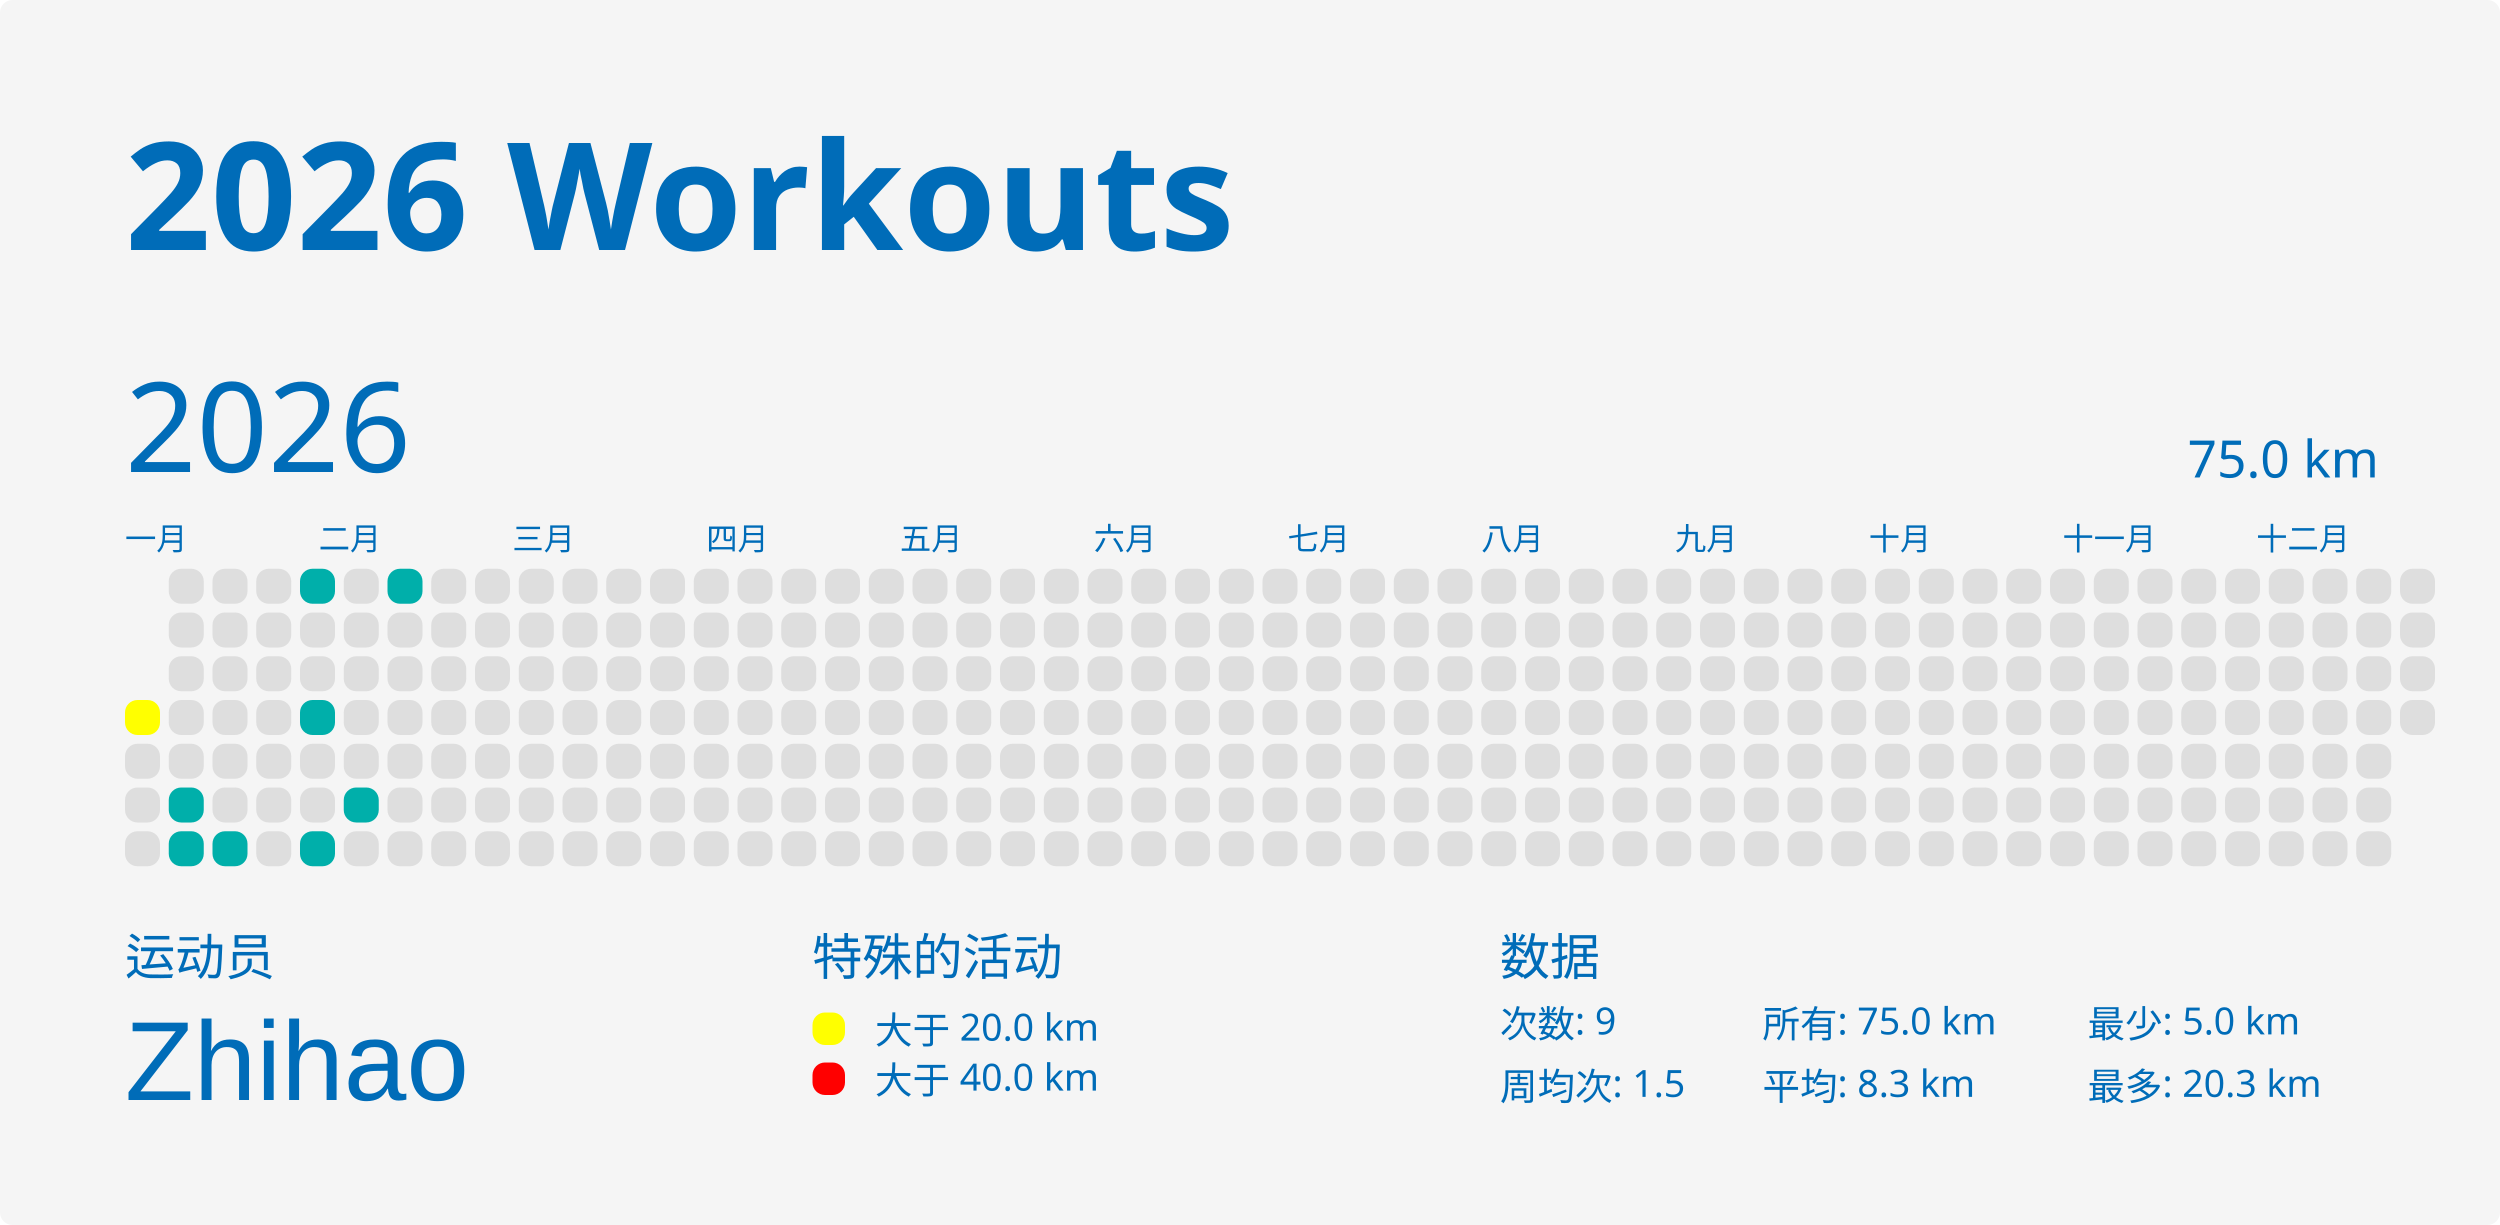
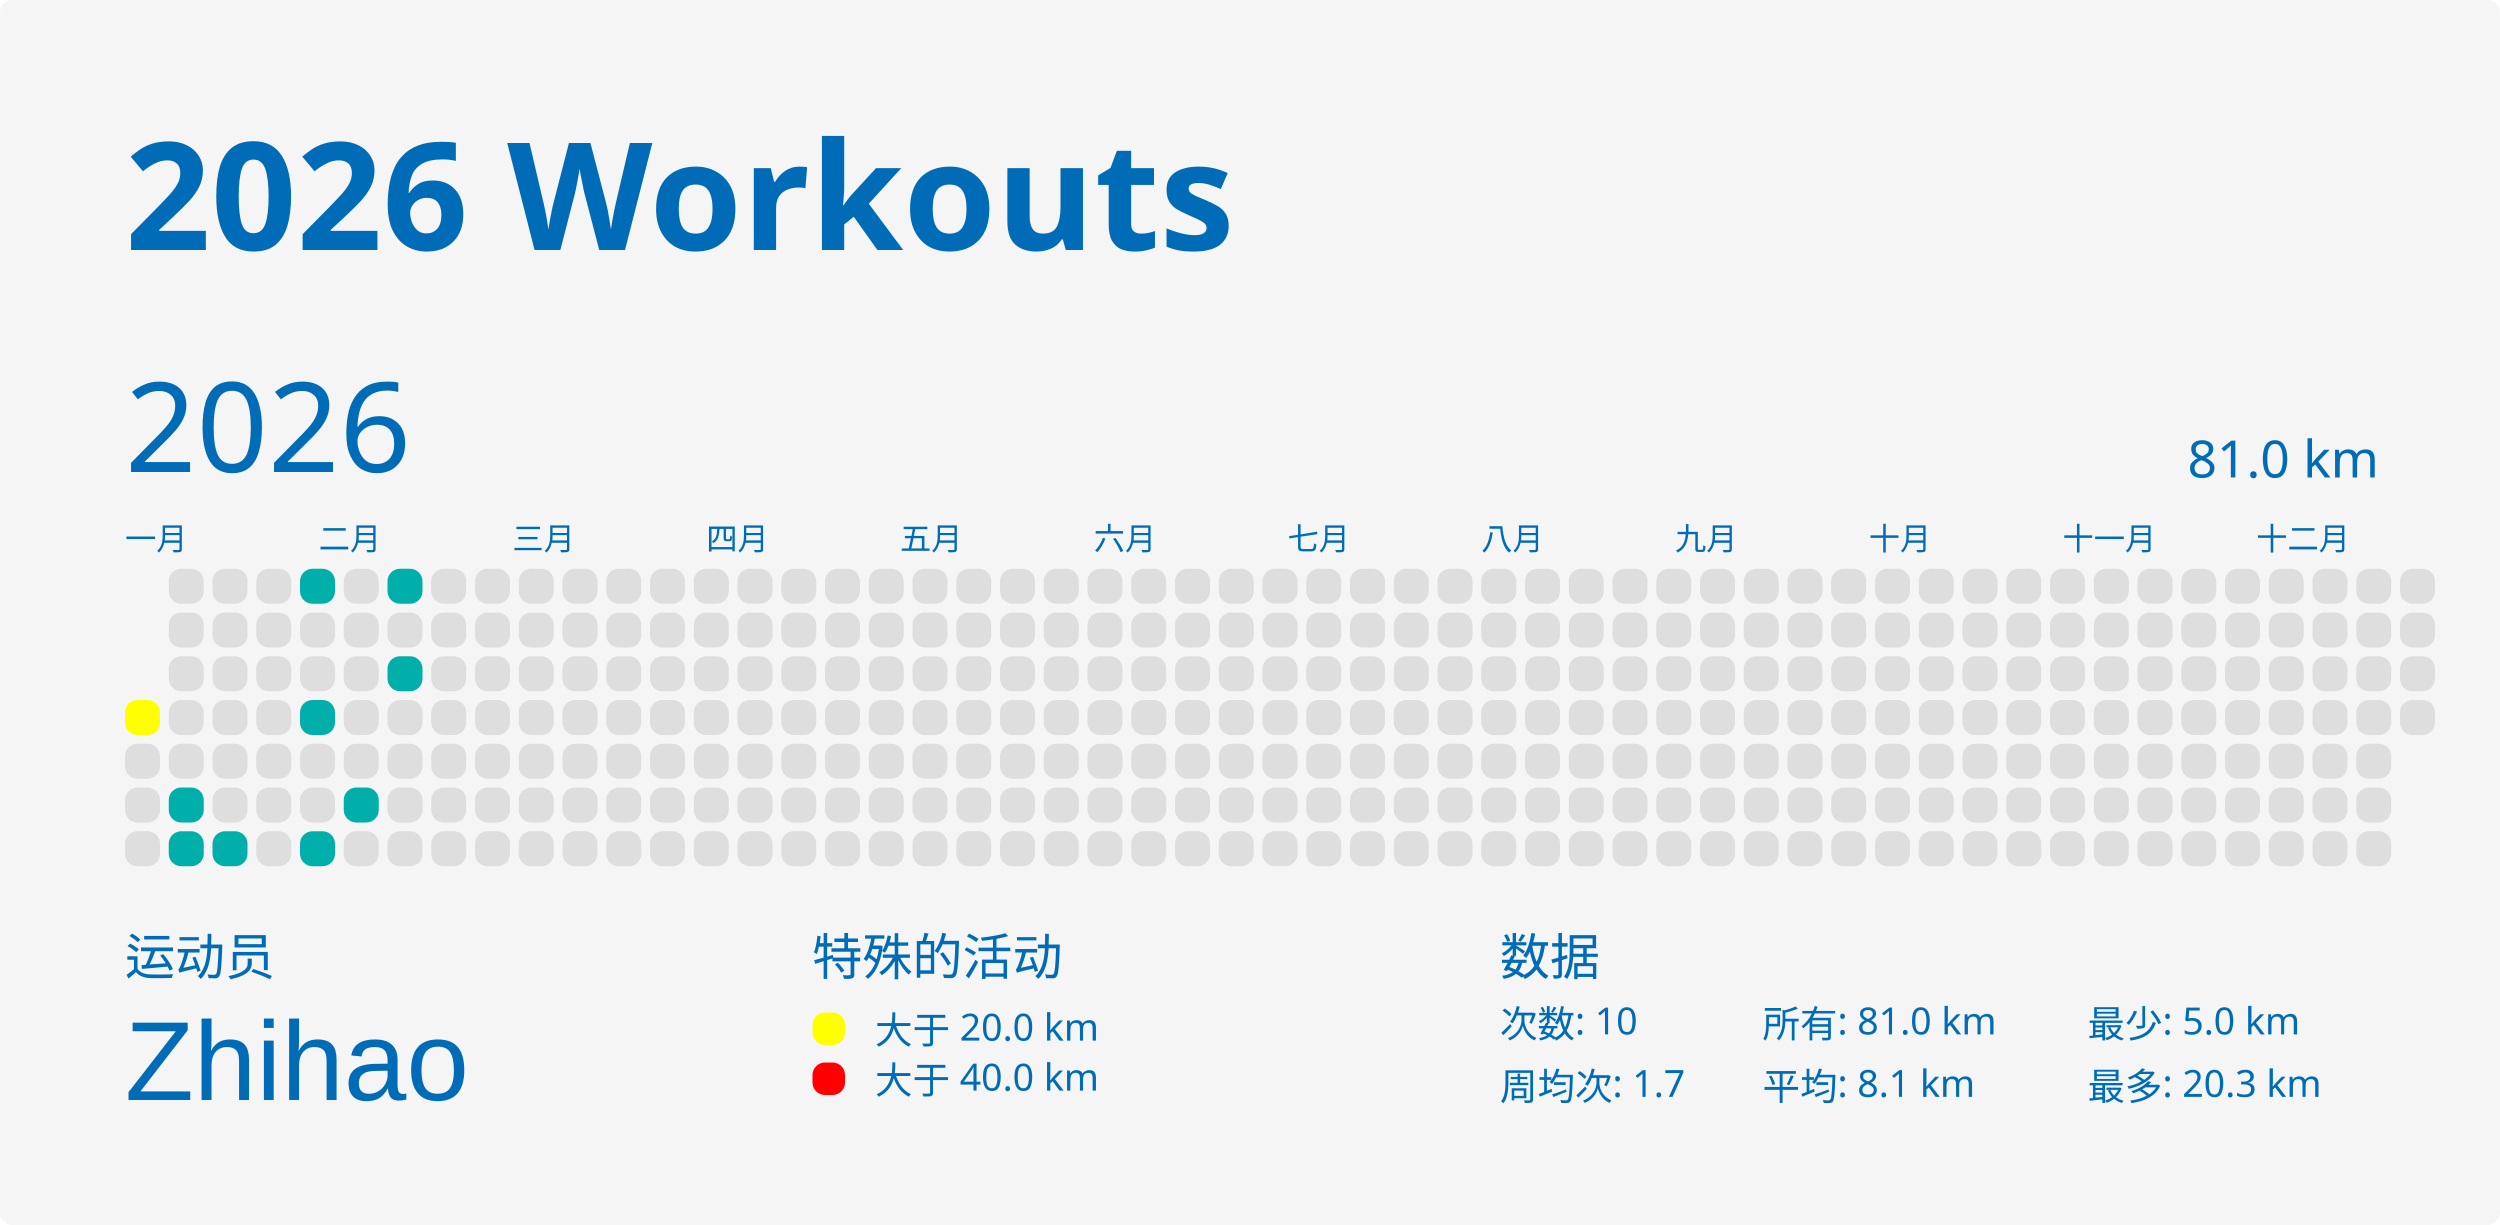
<svg xmlns="http://www.w3.org/2000/svg" baseProfile="full" height="98mm" version="1.1" viewBox="0,0,200,98" width="200mm">
  <defs />
  <rect fill="#f5f5f5" height="98" rx="1" ry="1" width="200" x="0" y="0" />
  <text fill="#006cb8" style="font-size:12px; font-family:MGI-Regular; font-weight:bold;" x="10" y="20">2026 Workouts</text>
  <text fill="#006cb8" style="font-size:4px; font-family:MGI-Regular" x="10" y="78">运动员</text>
  <text fill="#006cb8" style="font-size:9px; font-family:Arial" x="10" y="88">Zhihao</text>
  <text fill="#006cb8" style="font-size:4px; font-family:MGI-Regular" x="65" y="78">特殊的活动</text>
  <rect fill="yellow" height="2.6" rx="1" ry="1" width="2.6" x="65" y="81" />
  <text fill="#006cb8" style="font-size:3px; font-family:MGI-Regular" x="70" y="83.5">大于 20.0 km</text>
  <rect fill="red" height="2.6" rx="1" ry="1" width="2.6" x="65" y="85" />
  <text fill="#006cb8" style="font-size:3px; font-family:MGI-Regular" x="70" y="87.5">大于 40.0 km</text>
  <text fill="#006cb8" style="font-size:4px; font-family:MGI-Regular" x="120" y="78">数据</text>
-   <text fill="#006cb8" style="font-size:3px; font-family:MGI-Regular" x="120" y="83">次数: 9</text>
-   <text fill="#006cb8" style="font-size:3px; font-family:MGI-Regular" x="120" y="88">周均次: 1.5</text>
-   <text fill="#006cb8" style="font-size:3px; font-family:MGI-Regular" x="141" y="83">所有: 75.0 km</text>
-   <text fill="#006cb8" style="font-size:3px; font-family:MGI-Regular" x="141" y="88">平均: 8.3 km</text>
+   <text fill="#006cb8" style="font-size:3px; font-family:MGI-Regular" x="120" y="83">次数: 10</text>
+   <text fill="#006cb8" style="font-size:3px; font-family:MGI-Regular" x="120" y="88">周均次: 1.7</text>
+   <text fill="#006cb8" style="font-size:3px; font-family:MGI-Regular" x="141" y="83">所有: 81.0 km</text>
+   <text fill="#006cb8" style="font-size:3px; font-family:MGI-Regular" x="141" y="88">平均: 8.1 km</text>
  <text fill="#006cb8" style="font-size:3px; font-family:MGI-Regular" x="167" y="83">最少: 5.0 km</text>
  <text fill="#006cb8" style="font-size:3px; font-family:MGI-Regular" x="167" y="88">最多: 20.3 km</text>
  <text dominant-baseline="hanging" fill="#006cb8" style="font-size:10.0px; font-family:MGI-Regular;" x="10" y="30">2026</text>
-   <text dominant-baseline="hanging" fill="#006cb8" style="font-size:4.125px; font-family:MGI-Regular;" x="175" y="35">75.0 km</text>
+   <text dominant-baseline="hanging" fill="#006cb8" style="font-size:4.125px; font-family:MGI-Regular;" x="175" y="35">81.0 km</text>
  <text fill="#006cb8" style="font-size:2.5px; font-family:MGI-Regular" x="10.0" y="44">一月</text>
  <text fill="#006cb8" style="font-size:2.5px; font-family:MGI-Regular" x="25.5" y="44">二月</text>
  <text fill="#006cb8" style="font-size:2.5px; font-family:MGI-Regular" x="41.0" y="44">三月</text>
  <text fill="#006cb8" style="font-size:2.5px; font-family:MGI-Regular" x="56.5" y="44">四月</text>
  <text fill="#006cb8" style="font-size:2.5px; font-family:MGI-Regular" x="72.0" y="44">五月</text>
  <text fill="#006cb8" style="font-size:2.5px; font-family:MGI-Regular" x="87.5" y="44">六月</text>
  <text fill="#006cb8" style="font-size:2.5px; font-family:MGI-Regular" x="103.0" y="44">七月</text>
  <text fill="#006cb8" style="font-size:2.5px; font-family:MGI-Regular" x="118.5" y="44">八月</text>
  <text fill="#006cb8" style="font-size:2.5px; font-family:MGI-Regular" x="134.0" y="44">九月</text>
  <text fill="#006cb8" style="font-size:2.5px; font-family:MGI-Regular" x="149.5" y="44">十月</text>
  <text fill="#006cb8" style="font-size:2.5px; font-family:MGI-Regular" x="165.0" y="44">十一月</text>
  <text fill="#006cb8" style="font-size:2.5px; font-family:MGI-Regular" x="180.5" y="44">十二月</text>
  <rect fill="yellow" height="2.8" rx="1" ry="1" width="2.8" x="10.0" y="56.0" />
  <rect fill="#dedede" height="2.8" rx="1" ry="1" width="2.8" x="10.0" y="59.5" />
  <rect fill="#dedede" height="2.8" rx="1" ry="1" width="2.8" x="10.0" y="63.0" />
  <rect fill="#dedede" height="2.8" rx="1" ry="1" width="2.8" x="10.0" y="66.5" />
  <rect fill="#dedede" height="2.8" rx="1" ry="1" width="2.8" x="13.5" y="45.5" />
  <rect fill="#dedede" height="2.8" rx="1" ry="1" width="2.8" x="13.5" y="49.0" />
  <rect fill="#dedede" height="2.8" rx="1" ry="1" width="2.8" x="13.5" y="52.5" />
  <rect fill="#dedede" height="2.8" rx="1" ry="1" width="2.8" x="13.5" y="56.0" />
  <rect fill="#dedede" height="2.8" rx="1" ry="1" width="2.8" x="13.5" y="59.5" />
  <rect fill="#00AFAA" height="2.8" rx="1" ry="1" width="2.8" x="13.5" y="63.0" />
  <rect fill="#00AFAA" height="2.8" rx="1" ry="1" width="2.8" x="13.5" y="66.5" />
  <rect fill="#dedede" height="2.8" rx="1" ry="1" width="2.8" x="17.0" y="45.5" />
  <rect fill="#dedede" height="2.8" rx="1" ry="1" width="2.8" x="17.0" y="49.0" />
  <rect fill="#dedede" height="2.8" rx="1" ry="1" width="2.8" x="17.0" y="52.5" />
  <rect fill="#dedede" height="2.8" rx="1" ry="1" width="2.8" x="17.0" y="56.0" />
  <rect fill="#dedede" height="2.8" rx="1" ry="1" width="2.8" x="17.0" y="59.5" />
  <rect fill="#dedede" height="2.8" rx="1" ry="1" width="2.8" x="17.0" y="63.0" />
  <rect fill="#00AFAA" height="2.8" rx="1" ry="1" width="2.8" x="17.0" y="66.5" />
  <rect fill="#dedede" height="2.8" rx="1" ry="1" width="2.8" x="20.5" y="45.5" />
  <rect fill="#dedede" height="2.8" rx="1" ry="1" width="2.8" x="20.5" y="49.0" />
  <rect fill="#dedede" height="2.8" rx="1" ry="1" width="2.8" x="20.5" y="52.5" />
  <rect fill="#dedede" height="2.8" rx="1" ry="1" width="2.8" x="20.5" y="56.0" />
  <rect fill="#dedede" height="2.8" rx="1" ry="1" width="2.8" x="20.5" y="59.5" />
  <rect fill="#dedede" height="2.8" rx="1" ry="1" width="2.8" x="20.5" y="63.0" />
  <rect fill="#dedede" height="2.8" rx="1" ry="1" width="2.8" x="20.5" y="66.5" />
  <rect fill="#00AFAA" height="2.8" rx="1" ry="1" width="2.8" x="24.0" y="45.5" />
  <rect fill="#dedede" height="2.8" rx="1" ry="1" width="2.8" x="24.0" y="49.0" />
  <rect fill="#dedede" height="2.8" rx="1" ry="1" width="2.8" x="24.0" y="52.5" />
  <rect fill="#00AFAA" height="2.8" rx="1" ry="1" width="2.8" x="24.0" y="56.0" />
  <rect fill="#dedede" height="2.8" rx="1" ry="1" width="2.8" x="24.0" y="59.5" />
  <rect fill="#dedede" height="2.8" rx="1" ry="1" width="2.8" x="24.0" y="63.0" />
  <rect fill="#00AFAA" height="2.8" rx="1" ry="1" width="2.8" x="24.0" y="66.5" />
  <rect fill="#dedede" height="2.8" rx="1" ry="1" width="2.8" x="27.5" y="45.5" />
  <rect fill="#dedede" height="2.8" rx="1" ry="1" width="2.8" x="27.5" y="49.0" />
  <rect fill="#dedede" height="2.8" rx="1" ry="1" width="2.8" x="27.5" y="52.5" />
  <rect fill="#dedede" height="2.8" rx="1" ry="1" width="2.8" x="27.5" y="56.0" />
  <rect fill="#dedede" height="2.8" rx="1" ry="1" width="2.8" x="27.5" y="59.5" />
  <rect fill="#00AFAA" height="2.8" rx="1" ry="1" width="2.8" x="27.5" y="63.0" />
  <rect fill="#dedede" height="2.8" rx="1" ry="1" width="2.8" x="27.5" y="66.5" />
  <rect fill="#00AFAA" height="2.8" rx="1" ry="1" width="2.8" x="31.0" y="45.5" />
  <rect fill="#dedede" height="2.8" rx="1" ry="1" width="2.8" x="31.0" y="49.0" />
-   <rect fill="#dedede" height="2.8" rx="1" ry="1" width="2.8" x="31.0" y="52.5" />
+   <rect fill="#00AFAA" height="2.8" rx="1" ry="1" width="2.8" x="31.0" y="52.5" />
  <rect fill="#dedede" height="2.8" rx="1" ry="1" width="2.8" x="31.0" y="56.0" />
  <rect fill="#dedede" height="2.8" rx="1" ry="1" width="2.8" x="31.0" y="59.5" />
  <rect fill="#dedede" height="2.8" rx="1" ry="1" width="2.8" x="31.0" y="63.0" />
  <rect fill="#dedede" height="2.8" rx="1" ry="1" width="2.8" x="31.0" y="66.5" />
  <rect fill="#dedede" height="2.8" rx="1" ry="1" width="2.8" x="34.5" y="45.5" />
  <rect fill="#dedede" height="2.8" rx="1" ry="1" width="2.8" x="34.5" y="49.0" />
  <rect fill="#dedede" height="2.8" rx="1" ry="1" width="2.8" x="34.5" y="52.5" />
  <rect fill="#dedede" height="2.8" rx="1" ry="1" width="2.8" x="34.5" y="56.0" />
  <rect fill="#dedede" height="2.8" rx="1" ry="1" width="2.8" x="34.5" y="59.5" />
  <rect fill="#dedede" height="2.8" rx="1" ry="1" width="2.8" x="34.5" y="63.0" />
  <rect fill="#dedede" height="2.8" rx="1" ry="1" width="2.8" x="34.5" y="66.5" />
  <rect fill="#dedede" height="2.8" rx="1" ry="1" width="2.8" x="38.0" y="45.5" />
  <rect fill="#dedede" height="2.8" rx="1" ry="1" width="2.8" x="38.0" y="49.0" />
  <rect fill="#dedede" height="2.8" rx="1" ry="1" width="2.8" x="38.0" y="52.5" />
  <rect fill="#dedede" height="2.8" rx="1" ry="1" width="2.8" x="38.0" y="56.0" />
  <rect fill="#dedede" height="2.8" rx="1" ry="1" width="2.8" x="38.0" y="59.5" />
  <rect fill="#dedede" height="2.8" rx="1" ry="1" width="2.8" x="38.0" y="63.0" />
  <rect fill="#dedede" height="2.8" rx="1" ry="1" width="2.8" x="38.0" y="66.5" />
  <rect fill="#dedede" height="2.8" rx="1" ry="1" width="2.8" x="41.5" y="45.5" />
  <rect fill="#dedede" height="2.8" rx="1" ry="1" width="2.8" x="41.5" y="49.0" />
  <rect fill="#dedede" height="2.8" rx="1" ry="1" width="2.8" x="41.5" y="52.5" />
  <rect fill="#dedede" height="2.8" rx="1" ry="1" width="2.8" x="41.5" y="56.0" />
  <rect fill="#dedede" height="2.8" rx="1" ry="1" width="2.8" x="41.5" y="59.5" />
  <rect fill="#dedede" height="2.8" rx="1" ry="1" width="2.8" x="41.5" y="63.0" />
  <rect fill="#dedede" height="2.8" rx="1" ry="1" width="2.8" x="41.5" y="66.5" />
  <rect fill="#dedede" height="2.8" rx="1" ry="1" width="2.8" x="45.0" y="45.5" />
  <rect fill="#dedede" height="2.8" rx="1" ry="1" width="2.8" x="45.0" y="49.0" />
  <rect fill="#dedede" height="2.8" rx="1" ry="1" width="2.8" x="45.0" y="52.5" />
  <rect fill="#dedede" height="2.8" rx="1" ry="1" width="2.8" x="45.0" y="56.0" />
  <rect fill="#dedede" height="2.8" rx="1" ry="1" width="2.8" x="45.0" y="59.5" />
  <rect fill="#dedede" height="2.8" rx="1" ry="1" width="2.8" x="45.0" y="63.0" />
  <rect fill="#dedede" height="2.8" rx="1" ry="1" width="2.8" x="45.0" y="66.5" />
  <rect fill="#dedede" height="2.8" rx="1" ry="1" width="2.8" x="48.5" y="45.5" />
  <rect fill="#dedede" height="2.8" rx="1" ry="1" width="2.8" x="48.5" y="49.0" />
  <rect fill="#dedede" height="2.8" rx="1" ry="1" width="2.8" x="48.5" y="52.5" />
  <rect fill="#dedede" height="2.8" rx="1" ry="1" width="2.8" x="48.5" y="56.0" />
  <rect fill="#dedede" height="2.8" rx="1" ry="1" width="2.8" x="48.5" y="59.5" />
  <rect fill="#dedede" height="2.8" rx="1" ry="1" width="2.8" x="48.5" y="63.0" />
  <rect fill="#dedede" height="2.8" rx="1" ry="1" width="2.8" x="48.5" y="66.5" />
  <rect fill="#dedede" height="2.8" rx="1" ry="1" width="2.8" x="52.0" y="45.5" />
  <rect fill="#dedede" height="2.8" rx="1" ry="1" width="2.8" x="52.0" y="49.0" />
  <rect fill="#dedede" height="2.8" rx="1" ry="1" width="2.8" x="52.0" y="52.5" />
  <rect fill="#dedede" height="2.8" rx="1" ry="1" width="2.8" x="52.0" y="56.0" />
  <rect fill="#dedede" height="2.8" rx="1" ry="1" width="2.8" x="52.0" y="59.5" />
  <rect fill="#dedede" height="2.8" rx="1" ry="1" width="2.8" x="52.0" y="63.0" />
  <rect fill="#dedede" height="2.8" rx="1" ry="1" width="2.8" x="52.0" y="66.5" />
  <rect fill="#dedede" height="2.8" rx="1" ry="1" width="2.8" x="55.5" y="45.5" />
  <rect fill="#dedede" height="2.8" rx="1" ry="1" width="2.8" x="55.5" y="49.0" />
  <rect fill="#dedede" height="2.8" rx="1" ry="1" width="2.8" x="55.5" y="52.5" />
  <rect fill="#dedede" height="2.8" rx="1" ry="1" width="2.8" x="55.5" y="56.0" />
  <rect fill="#dedede" height="2.8" rx="1" ry="1" width="2.8" x="55.5" y="59.5" />
  <rect fill="#dedede" height="2.8" rx="1" ry="1" width="2.8" x="55.5" y="63.0" />
  <rect fill="#dedede" height="2.8" rx="1" ry="1" width="2.8" x="55.5" y="66.5" />
  <rect fill="#dedede" height="2.8" rx="1" ry="1" width="2.8" x="59.0" y="45.5" />
  <rect fill="#dedede" height="2.8" rx="1" ry="1" width="2.8" x="59.0" y="49.0" />
  <rect fill="#dedede" height="2.8" rx="1" ry="1" width="2.8" x="59.0" y="52.5" />
  <rect fill="#dedede" height="2.8" rx="1" ry="1" width="2.8" x="59.0" y="56.0" />
  <rect fill="#dedede" height="2.8" rx="1" ry="1" width="2.8" x="59.0" y="59.5" />
  <rect fill="#dedede" height="2.8" rx="1" ry="1" width="2.8" x="59.0" y="63.0" />
  <rect fill="#dedede" height="2.8" rx="1" ry="1" width="2.8" x="59.0" y="66.5" />
  <rect fill="#dedede" height="2.8" rx="1" ry="1" width="2.8" x="62.5" y="45.5" />
  <rect fill="#dedede" height="2.8" rx="1" ry="1" width="2.8" x="62.5" y="49.0" />
  <rect fill="#dedede" height="2.8" rx="1" ry="1" width="2.8" x="62.5" y="52.5" />
  <rect fill="#dedede" height="2.8" rx="1" ry="1" width="2.8" x="62.5" y="56.0" />
  <rect fill="#dedede" height="2.8" rx="1" ry="1" width="2.8" x="62.5" y="59.5" />
  <rect fill="#dedede" height="2.8" rx="1" ry="1" width="2.8" x="62.5" y="63.0" />
  <rect fill="#dedede" height="2.8" rx="1" ry="1" width="2.8" x="62.5" y="66.5" />
  <rect fill="#dedede" height="2.8" rx="1" ry="1" width="2.8" x="66.0" y="45.5" />
  <rect fill="#dedede" height="2.8" rx="1" ry="1" width="2.8" x="66.0" y="49.0" />
  <rect fill="#dedede" height="2.8" rx="1" ry="1" width="2.8" x="66.0" y="52.5" />
  <rect fill="#dedede" height="2.8" rx="1" ry="1" width="2.8" x="66.0" y="56.0" />
  <rect fill="#dedede" height="2.8" rx="1" ry="1" width="2.8" x="66.0" y="59.5" />
  <rect fill="#dedede" height="2.8" rx="1" ry="1" width="2.8" x="66.0" y="63.0" />
  <rect fill="#dedede" height="2.8" rx="1" ry="1" width="2.8" x="66.0" y="66.5" />
  <rect fill="#dedede" height="2.8" rx="1" ry="1" width="2.8" x="69.5" y="45.5" />
  <rect fill="#dedede" height="2.8" rx="1" ry="1" width="2.8" x="69.5" y="49.0" />
  <rect fill="#dedede" height="2.8" rx="1" ry="1" width="2.8" x="69.5" y="52.5" />
  <rect fill="#dedede" height="2.8" rx="1" ry="1" width="2.8" x="69.5" y="56.0" />
  <rect fill="#dedede" height="2.8" rx="1" ry="1" width="2.8" x="69.5" y="59.5" />
  <rect fill="#dedede" height="2.8" rx="1" ry="1" width="2.8" x="69.5" y="63.0" />
  <rect fill="#dedede" height="2.8" rx="1" ry="1" width="2.8" x="69.5" y="66.5" />
  <rect fill="#dedede" height="2.8" rx="1" ry="1" width="2.8" x="73.0" y="45.5" />
  <rect fill="#dedede" height="2.8" rx="1" ry="1" width="2.8" x="73.0" y="49.0" />
  <rect fill="#dedede" height="2.8" rx="1" ry="1" width="2.8" x="73.0" y="52.5" />
  <rect fill="#dedede" height="2.8" rx="1" ry="1" width="2.8" x="73.0" y="56.0" />
  <rect fill="#dedede" height="2.8" rx="1" ry="1" width="2.8" x="73.0" y="59.5" />
  <rect fill="#dedede" height="2.8" rx="1" ry="1" width="2.8" x="73.0" y="63.0" />
  <rect fill="#dedede" height="2.8" rx="1" ry="1" width="2.8" x="73.0" y="66.5" />
  <rect fill="#dedede" height="2.8" rx="1" ry="1" width="2.8" x="76.5" y="45.5" />
  <rect fill="#dedede" height="2.8" rx="1" ry="1" width="2.8" x="76.5" y="49.0" />
  <rect fill="#dedede" height="2.8" rx="1" ry="1" width="2.8" x="76.5" y="52.5" />
  <rect fill="#dedede" height="2.8" rx="1" ry="1" width="2.8" x="76.5" y="56.0" />
  <rect fill="#dedede" height="2.8" rx="1" ry="1" width="2.8" x="76.5" y="59.5" />
  <rect fill="#dedede" height="2.8" rx="1" ry="1" width="2.8" x="76.5" y="63.0" />
  <rect fill="#dedede" height="2.8" rx="1" ry="1" width="2.8" x="76.5" y="66.5" />
  <rect fill="#dedede" height="2.8" rx="1" ry="1" width="2.8" x="80.0" y="45.5" />
  <rect fill="#dedede" height="2.8" rx="1" ry="1" width="2.8" x="80.0" y="49.0" />
  <rect fill="#dedede" height="2.8" rx="1" ry="1" width="2.8" x="80.0" y="52.5" />
  <rect fill="#dedede" height="2.8" rx="1" ry="1" width="2.8" x="80.0" y="56.0" />
  <rect fill="#dedede" height="2.8" rx="1" ry="1" width="2.8" x="80.0" y="59.5" />
  <rect fill="#dedede" height="2.8" rx="1" ry="1" width="2.8" x="80.0" y="63.0" />
  <rect fill="#dedede" height="2.8" rx="1" ry="1" width="2.8" x="80.0" y="66.5" />
  <rect fill="#dedede" height="2.8" rx="1" ry="1" width="2.8" x="83.5" y="45.5" />
  <rect fill="#dedede" height="2.8" rx="1" ry="1" width="2.8" x="83.5" y="49.0" />
  <rect fill="#dedede" height="2.8" rx="1" ry="1" width="2.8" x="83.5" y="52.5" />
  <rect fill="#dedede" height="2.8" rx="1" ry="1" width="2.8" x="83.5" y="56.0" />
  <rect fill="#dedede" height="2.8" rx="1" ry="1" width="2.8" x="83.5" y="59.5" />
  <rect fill="#dedede" height="2.8" rx="1" ry="1" width="2.8" x="83.5" y="63.0" />
  <rect fill="#dedede" height="2.8" rx="1" ry="1" width="2.8" x="83.5" y="66.5" />
  <rect fill="#dedede" height="2.8" rx="1" ry="1" width="2.8" x="87.0" y="45.5" />
  <rect fill="#dedede" height="2.8" rx="1" ry="1" width="2.8" x="87.0" y="49.0" />
  <rect fill="#dedede" height="2.8" rx="1" ry="1" width="2.8" x="87.0" y="52.5" />
  <rect fill="#dedede" height="2.8" rx="1" ry="1" width="2.8" x="87.0" y="56.0" />
  <rect fill="#dedede" height="2.8" rx="1" ry="1" width="2.8" x="87.0" y="59.5" />
  <rect fill="#dedede" height="2.8" rx="1" ry="1" width="2.8" x="87.0" y="63.0" />
  <rect fill="#dedede" height="2.8" rx="1" ry="1" width="2.8" x="87.0" y="66.5" />
  <rect fill="#dedede" height="2.8" rx="1" ry="1" width="2.8" x="90.5" y="45.5" />
  <rect fill="#dedede" height="2.8" rx="1" ry="1" width="2.8" x="90.5" y="49.0" />
  <rect fill="#dedede" height="2.8" rx="1" ry="1" width="2.8" x="90.5" y="52.5" />
  <rect fill="#dedede" height="2.8" rx="1" ry="1" width="2.8" x="90.5" y="56.0" />
  <rect fill="#dedede" height="2.8" rx="1" ry="1" width="2.8" x="90.5" y="59.5" />
  <rect fill="#dedede" height="2.8" rx="1" ry="1" width="2.8" x="90.5" y="63.0" />
  <rect fill="#dedede" height="2.8" rx="1" ry="1" width="2.8" x="90.5" y="66.5" />
  <rect fill="#dedede" height="2.8" rx="1" ry="1" width="2.8" x="94.0" y="45.5" />
  <rect fill="#dedede" height="2.8" rx="1" ry="1" width="2.8" x="94.0" y="49.0" />
  <rect fill="#dedede" height="2.8" rx="1" ry="1" width="2.8" x="94.0" y="52.5" />
  <rect fill="#dedede" height="2.8" rx="1" ry="1" width="2.8" x="94.0" y="56.0" />
  <rect fill="#dedede" height="2.8" rx="1" ry="1" width="2.8" x="94.0" y="59.5" />
  <rect fill="#dedede" height="2.8" rx="1" ry="1" width="2.8" x="94.0" y="63.0" />
  <rect fill="#dedede" height="2.8" rx="1" ry="1" width="2.8" x="94.0" y="66.5" />
  <rect fill="#dedede" height="2.8" rx="1" ry="1" width="2.8" x="97.5" y="45.5" />
  <rect fill="#dedede" height="2.8" rx="1" ry="1" width="2.8" x="97.5" y="49.0" />
  <rect fill="#dedede" height="2.8" rx="1" ry="1" width="2.8" x="97.5" y="52.5" />
  <rect fill="#dedede" height="2.8" rx="1" ry="1" width="2.8" x="97.5" y="56.0" />
  <rect fill="#dedede" height="2.8" rx="1" ry="1" width="2.8" x="97.5" y="59.5" />
  <rect fill="#dedede" height="2.8" rx="1" ry="1" width="2.8" x="97.5" y="63.0" />
  <rect fill="#dedede" height="2.8" rx="1" ry="1" width="2.8" x="97.5" y="66.5" />
  <rect fill="#dedede" height="2.8" rx="1" ry="1" width="2.8" x="101.0" y="45.5" />
  <rect fill="#dedede" height="2.8" rx="1" ry="1" width="2.8" x="101.0" y="49.0" />
  <rect fill="#dedede" height="2.8" rx="1" ry="1" width="2.8" x="101.0" y="52.5" />
  <rect fill="#dedede" height="2.8" rx="1" ry="1" width="2.8" x="101.0" y="56.0" />
  <rect fill="#dedede" height="2.8" rx="1" ry="1" width="2.8" x="101.0" y="59.5" />
  <rect fill="#dedede" height="2.8" rx="1" ry="1" width="2.8" x="101.0" y="63.0" />
  <rect fill="#dedede" height="2.8" rx="1" ry="1" width="2.8" x="101.0" y="66.5" />
  <rect fill="#dedede" height="2.8" rx="1" ry="1" width="2.8" x="104.5" y="45.5" />
  <rect fill="#dedede" height="2.8" rx="1" ry="1" width="2.8" x="104.5" y="49.0" />
  <rect fill="#dedede" height="2.8" rx="1" ry="1" width="2.8" x="104.5" y="52.5" />
  <rect fill="#dedede" height="2.8" rx="1" ry="1" width="2.8" x="104.5" y="56.0" />
  <rect fill="#dedede" height="2.8" rx="1" ry="1" width="2.8" x="104.5" y="59.5" />
  <rect fill="#dedede" height="2.8" rx="1" ry="1" width="2.8" x="104.5" y="63.0" />
  <rect fill="#dedede" height="2.8" rx="1" ry="1" width="2.8" x="104.5" y="66.5" />
  <rect fill="#dedede" height="2.8" rx="1" ry="1" width="2.8" x="108.0" y="45.5" />
  <rect fill="#dedede" height="2.8" rx="1" ry="1" width="2.8" x="108.0" y="49.0" />
  <rect fill="#dedede" height="2.8" rx="1" ry="1" width="2.8" x="108.0" y="52.5" />
  <rect fill="#dedede" height="2.8" rx="1" ry="1" width="2.8" x="108.0" y="56.0" />
  <rect fill="#dedede" height="2.8" rx="1" ry="1" width="2.8" x="108.0" y="59.5" />
  <rect fill="#dedede" height="2.8" rx="1" ry="1" width="2.8" x="108.0" y="63.0" />
  <rect fill="#dedede" height="2.8" rx="1" ry="1" width="2.8" x="108.0" y="66.5" />
  <rect fill="#dedede" height="2.8" rx="1" ry="1" width="2.8" x="111.5" y="45.5" />
  <rect fill="#dedede" height="2.8" rx="1" ry="1" width="2.8" x="111.5" y="49.0" />
  <rect fill="#dedede" height="2.8" rx="1" ry="1" width="2.8" x="111.5" y="52.5" />
  <rect fill="#dedede" height="2.8" rx="1" ry="1" width="2.8" x="111.5" y="56.0" />
  <rect fill="#dedede" height="2.8" rx="1" ry="1" width="2.8" x="111.5" y="59.5" />
  <rect fill="#dedede" height="2.8" rx="1" ry="1" width="2.8" x="111.5" y="63.0" />
  <rect fill="#dedede" height="2.8" rx="1" ry="1" width="2.8" x="111.5" y="66.5" />
  <rect fill="#dedede" height="2.8" rx="1" ry="1" width="2.8" x="115.0" y="45.5" />
  <rect fill="#dedede" height="2.8" rx="1" ry="1" width="2.8" x="115.0" y="49.0" />
  <rect fill="#dedede" height="2.8" rx="1" ry="1" width="2.8" x="115.0" y="52.5" />
  <rect fill="#dedede" height="2.8" rx="1" ry="1" width="2.8" x="115.0" y="56.0" />
  <rect fill="#dedede" height="2.8" rx="1" ry="1" width="2.8" x="115.0" y="59.5" />
  <rect fill="#dedede" height="2.8" rx="1" ry="1" width="2.8" x="115.0" y="63.0" />
  <rect fill="#dedede" height="2.8" rx="1" ry="1" width="2.8" x="115.0" y="66.5" />
  <rect fill="#dedede" height="2.8" rx="1" ry="1" width="2.8" x="118.5" y="45.5" />
  <rect fill="#dedede" height="2.8" rx="1" ry="1" width="2.8" x="118.5" y="49.0" />
  <rect fill="#dedede" height="2.8" rx="1" ry="1" width="2.8" x="118.5" y="52.5" />
  <rect fill="#dedede" height="2.8" rx="1" ry="1" width="2.8" x="118.5" y="56.0" />
  <rect fill="#dedede" height="2.8" rx="1" ry="1" width="2.8" x="118.5" y="59.5" />
  <rect fill="#dedede" height="2.8" rx="1" ry="1" width="2.8" x="118.5" y="63.0" />
  <rect fill="#dedede" height="2.8" rx="1" ry="1" width="2.8" x="118.5" y="66.5" />
  <rect fill="#dedede" height="2.8" rx="1" ry="1" width="2.8" x="122.0" y="45.5" />
  <rect fill="#dedede" height="2.8" rx="1" ry="1" width="2.8" x="122.0" y="49.0" />
  <rect fill="#dedede" height="2.8" rx="1" ry="1" width="2.8" x="122.0" y="52.5" />
  <rect fill="#dedede" height="2.8" rx="1" ry="1" width="2.8" x="122.0" y="56.0" />
  <rect fill="#dedede" height="2.8" rx="1" ry="1" width="2.8" x="122.0" y="59.5" />
  <rect fill="#dedede" height="2.8" rx="1" ry="1" width="2.8" x="122.0" y="63.0" />
  <rect fill="#dedede" height="2.8" rx="1" ry="1" width="2.8" x="122.0" y="66.5" />
  <rect fill="#dedede" height="2.8" rx="1" ry="1" width="2.8" x="125.5" y="45.5" />
  <rect fill="#dedede" height="2.8" rx="1" ry="1" width="2.8" x="125.5" y="49.0" />
  <rect fill="#dedede" height="2.8" rx="1" ry="1" width="2.8" x="125.5" y="52.5" />
  <rect fill="#dedede" height="2.8" rx="1" ry="1" width="2.8" x="125.5" y="56.0" />
  <rect fill="#dedede" height="2.8" rx="1" ry="1" width="2.8" x="125.5" y="59.5" />
  <rect fill="#dedede" height="2.8" rx="1" ry="1" width="2.8" x="125.5" y="63.0" />
  <rect fill="#dedede" height="2.8" rx="1" ry="1" width="2.8" x="125.5" y="66.5" />
  <rect fill="#dedede" height="2.8" rx="1" ry="1" width="2.8" x="129.0" y="45.5" />
  <rect fill="#dedede" height="2.8" rx="1" ry="1" width="2.8" x="129.0" y="49.0" />
  <rect fill="#dedede" height="2.8" rx="1" ry="1" width="2.8" x="129.0" y="52.5" />
  <rect fill="#dedede" height="2.8" rx="1" ry="1" width="2.8" x="129.0" y="56.0" />
  <rect fill="#dedede" height="2.8" rx="1" ry="1" width="2.8" x="129.0" y="59.5" />
  <rect fill="#dedede" height="2.8" rx="1" ry="1" width="2.8" x="129.0" y="63.0" />
  <rect fill="#dedede" height="2.8" rx="1" ry="1" width="2.8" x="129.0" y="66.5" />
  <rect fill="#dedede" height="2.8" rx="1" ry="1" width="2.8" x="132.5" y="45.5" />
  <rect fill="#dedede" height="2.8" rx="1" ry="1" width="2.8" x="132.5" y="49.0" />
  <rect fill="#dedede" height="2.8" rx="1" ry="1" width="2.8" x="132.5" y="52.5" />
  <rect fill="#dedede" height="2.8" rx="1" ry="1" width="2.8" x="132.5" y="56.0" />
  <rect fill="#dedede" height="2.8" rx="1" ry="1" width="2.8" x="132.5" y="59.5" />
  <rect fill="#dedede" height="2.8" rx="1" ry="1" width="2.8" x="132.5" y="63.0" />
  <rect fill="#dedede" height="2.8" rx="1" ry="1" width="2.8" x="132.5" y="66.5" />
  <rect fill="#dedede" height="2.8" rx="1" ry="1" width="2.8" x="136.0" y="45.5" />
  <rect fill="#dedede" height="2.8" rx="1" ry="1" width="2.8" x="136.0" y="49.0" />
  <rect fill="#dedede" height="2.8" rx="1" ry="1" width="2.8" x="136.0" y="52.5" />
  <rect fill="#dedede" height="2.8" rx="1" ry="1" width="2.8" x="136.0" y="56.0" />
  <rect fill="#dedede" height="2.8" rx="1" ry="1" width="2.8" x="136.0" y="59.5" />
  <rect fill="#dedede" height="2.8" rx="1" ry="1" width="2.8" x="136.0" y="63.0" />
  <rect fill="#dedede" height="2.8" rx="1" ry="1" width="2.8" x="136.0" y="66.5" />
  <rect fill="#dedede" height="2.8" rx="1" ry="1" width="2.8" x="139.5" y="45.5" />
  <rect fill="#dedede" height="2.8" rx="1" ry="1" width="2.8" x="139.5" y="49.0" />
  <rect fill="#dedede" height="2.8" rx="1" ry="1" width="2.8" x="139.5" y="52.5" />
  <rect fill="#dedede" height="2.8" rx="1" ry="1" width="2.8" x="139.5" y="56.0" />
  <rect fill="#dedede" height="2.8" rx="1" ry="1" width="2.8" x="139.5" y="59.5" />
  <rect fill="#dedede" height="2.8" rx="1" ry="1" width="2.8" x="139.5" y="63.0" />
  <rect fill="#dedede" height="2.8" rx="1" ry="1" width="2.8" x="139.5" y="66.5" />
  <rect fill="#dedede" height="2.8" rx="1" ry="1" width="2.8" x="143.0" y="45.5" />
  <rect fill="#dedede" height="2.8" rx="1" ry="1" width="2.8" x="143.0" y="49.0" />
  <rect fill="#dedede" height="2.8" rx="1" ry="1" width="2.8" x="143.0" y="52.5" />
  <rect fill="#dedede" height="2.8" rx="1" ry="1" width="2.8" x="143.0" y="56.0" />
  <rect fill="#dedede" height="2.8" rx="1" ry="1" width="2.8" x="143.0" y="59.5" />
  <rect fill="#dedede" height="2.8" rx="1" ry="1" width="2.8" x="143.0" y="63.0" />
  <rect fill="#dedede" height="2.8" rx="1" ry="1" width="2.8" x="143.0" y="66.5" />
  <rect fill="#dedede" height="2.8" rx="1" ry="1" width="2.8" x="146.5" y="45.5" />
  <rect fill="#dedede" height="2.8" rx="1" ry="1" width="2.8" x="146.5" y="49.0" />
  <rect fill="#dedede" height="2.8" rx="1" ry="1" width="2.8" x="146.5" y="52.5" />
  <rect fill="#dedede" height="2.8" rx="1" ry="1" width="2.8" x="146.5" y="56.0" />
  <rect fill="#dedede" height="2.8" rx="1" ry="1" width="2.8" x="146.5" y="59.5" />
  <rect fill="#dedede" height="2.8" rx="1" ry="1" width="2.8" x="146.5" y="63.0" />
  <rect fill="#dedede" height="2.8" rx="1" ry="1" width="2.8" x="146.5" y="66.5" />
  <rect fill="#dedede" height="2.8" rx="1" ry="1" width="2.8" x="150.0" y="45.5" />
  <rect fill="#dedede" height="2.8" rx="1" ry="1" width="2.8" x="150.0" y="49.0" />
  <rect fill="#dedede" height="2.8" rx="1" ry="1" width="2.8" x="150.0" y="52.5" />
  <rect fill="#dedede" height="2.8" rx="1" ry="1" width="2.8" x="150.0" y="56.0" />
  <rect fill="#dedede" height="2.8" rx="1" ry="1" width="2.8" x="150.0" y="59.5" />
  <rect fill="#dedede" height="2.8" rx="1" ry="1" width="2.8" x="150.0" y="63.0" />
  <rect fill="#dedede" height="2.8" rx="1" ry="1" width="2.8" x="150.0" y="66.5" />
  <rect fill="#dedede" height="2.8" rx="1" ry="1" width="2.8" x="153.5" y="45.5" />
  <rect fill="#dedede" height="2.8" rx="1" ry="1" width="2.8" x="153.5" y="49.0" />
  <rect fill="#dedede" height="2.8" rx="1" ry="1" width="2.8" x="153.5" y="52.5" />
  <rect fill="#dedede" height="2.8" rx="1" ry="1" width="2.8" x="153.5" y="56.0" />
  <rect fill="#dedede" height="2.8" rx="1" ry="1" width="2.8" x="153.5" y="59.5" />
  <rect fill="#dedede" height="2.8" rx="1" ry="1" width="2.8" x="153.5" y="63.0" />
  <rect fill="#dedede" height="2.8" rx="1" ry="1" width="2.8" x="153.5" y="66.5" />
  <rect fill="#dedede" height="2.8" rx="1" ry="1" width="2.8" x="157.0" y="45.5" />
  <rect fill="#dedede" height="2.8" rx="1" ry="1" width="2.8" x="157.0" y="49.0" />
  <rect fill="#dedede" height="2.8" rx="1" ry="1" width="2.8" x="157.0" y="52.5" />
  <rect fill="#dedede" height="2.8" rx="1" ry="1" width="2.8" x="157.0" y="56.0" />
  <rect fill="#dedede" height="2.8" rx="1" ry="1" width="2.8" x="157.0" y="59.5" />
  <rect fill="#dedede" height="2.8" rx="1" ry="1" width="2.8" x="157.0" y="63.0" />
  <rect fill="#dedede" height="2.8" rx="1" ry="1" width="2.8" x="157.0" y="66.5" />
  <rect fill="#dedede" height="2.8" rx="1" ry="1" width="2.8" x="160.5" y="45.5" />
  <rect fill="#dedede" height="2.8" rx="1" ry="1" width="2.8" x="160.5" y="49.0" />
  <rect fill="#dedede" height="2.8" rx="1" ry="1" width="2.8" x="160.5" y="52.5" />
  <rect fill="#dedede" height="2.8" rx="1" ry="1" width="2.8" x="160.5" y="56.0" />
  <rect fill="#dedede" height="2.8" rx="1" ry="1" width="2.8" x="160.5" y="59.5" />
  <rect fill="#dedede" height="2.8" rx="1" ry="1" width="2.8" x="160.5" y="63.0" />
  <rect fill="#dedede" height="2.8" rx="1" ry="1" width="2.8" x="160.5" y="66.5" />
  <rect fill="#dedede" height="2.8" rx="1" ry="1" width="2.8" x="164.0" y="45.5" />
  <rect fill="#dedede" height="2.8" rx="1" ry="1" width="2.8" x="164.0" y="49.0" />
  <rect fill="#dedede" height="2.8" rx="1" ry="1" width="2.8" x="164.0" y="52.5" />
  <rect fill="#dedede" height="2.8" rx="1" ry="1" width="2.8" x="164.0" y="56.0" />
  <rect fill="#dedede" height="2.8" rx="1" ry="1" width="2.8" x="164.0" y="59.5" />
  <rect fill="#dedede" height="2.8" rx="1" ry="1" width="2.8" x="164.0" y="63.0" />
  <rect fill="#dedede" height="2.8" rx="1" ry="1" width="2.8" x="164.0" y="66.5" />
  <rect fill="#dedede" height="2.8" rx="1" ry="1" width="2.8" x="167.5" y="45.5" />
  <rect fill="#dedede" height="2.8" rx="1" ry="1" width="2.8" x="167.5" y="49.0" />
  <rect fill="#dedede" height="2.8" rx="1" ry="1" width="2.8" x="167.5" y="52.5" />
  <rect fill="#dedede" height="2.8" rx="1" ry="1" width="2.8" x="167.5" y="56.0" />
  <rect fill="#dedede" height="2.8" rx="1" ry="1" width="2.8" x="167.5" y="59.5" />
  <rect fill="#dedede" height="2.8" rx="1" ry="1" width="2.8" x="167.5" y="63.0" />
  <rect fill="#dedede" height="2.8" rx="1" ry="1" width="2.8" x="167.5" y="66.5" />
  <rect fill="#dedede" height="2.8" rx="1" ry="1" width="2.8" x="171.0" y="45.5" />
  <rect fill="#dedede" height="2.8" rx="1" ry="1" width="2.8" x="171.0" y="49.0" />
  <rect fill="#dedede" height="2.8" rx="1" ry="1" width="2.8" x="171.0" y="52.5" />
  <rect fill="#dedede" height="2.8" rx="1" ry="1" width="2.8" x="171.0" y="56.0" />
  <rect fill="#dedede" height="2.8" rx="1" ry="1" width="2.8" x="171.0" y="59.5" />
  <rect fill="#dedede" height="2.8" rx="1" ry="1" width="2.8" x="171.0" y="63.0" />
  <rect fill="#dedede" height="2.8" rx="1" ry="1" width="2.8" x="171.0" y="66.5" />
  <rect fill="#dedede" height="2.8" rx="1" ry="1" width="2.8" x="174.5" y="45.5" />
  <rect fill="#dedede" height="2.8" rx="1" ry="1" width="2.8" x="174.5" y="49.0" />
  <rect fill="#dedede" height="2.8" rx="1" ry="1" width="2.8" x="174.5" y="52.5" />
  <rect fill="#dedede" height="2.8" rx="1" ry="1" width="2.8" x="174.5" y="56.0" />
  <rect fill="#dedede" height="2.8" rx="1" ry="1" width="2.8" x="174.5" y="59.5" />
  <rect fill="#dedede" height="2.8" rx="1" ry="1" width="2.8" x="174.5" y="63.0" />
  <rect fill="#dedede" height="2.8" rx="1" ry="1" width="2.8" x="174.5" y="66.5" />
  <rect fill="#dedede" height="2.8" rx="1" ry="1" width="2.8" x="178.0" y="45.5" />
  <rect fill="#dedede" height="2.8" rx="1" ry="1" width="2.8" x="178.0" y="49.0" />
  <rect fill="#dedede" height="2.8" rx="1" ry="1" width="2.8" x="178.0" y="52.5" />
  <rect fill="#dedede" height="2.8" rx="1" ry="1" width="2.8" x="178.0" y="56.0" />
  <rect fill="#dedede" height="2.8" rx="1" ry="1" width="2.8" x="178.0" y="59.5" />
  <rect fill="#dedede" height="2.8" rx="1" ry="1" width="2.8" x="178.0" y="63.0" />
  <rect fill="#dedede" height="2.8" rx="1" ry="1" width="2.8" x="178.0" y="66.5" />
  <rect fill="#dedede" height="2.8" rx="1" ry="1" width="2.8" x="181.5" y="45.5" />
  <rect fill="#dedede" height="2.8" rx="1" ry="1" width="2.8" x="181.5" y="49.0" />
  <rect fill="#dedede" height="2.8" rx="1" ry="1" width="2.8" x="181.5" y="52.5" />
  <rect fill="#dedede" height="2.8" rx="1" ry="1" width="2.8" x="181.5" y="56.0" />
  <rect fill="#dedede" height="2.8" rx="1" ry="1" width="2.8" x="181.5" y="59.5" />
  <rect fill="#dedede" height="2.8" rx="1" ry="1" width="2.8" x="181.5" y="63.0" />
  <rect fill="#dedede" height="2.8" rx="1" ry="1" width="2.8" x="181.5" y="66.5" />
  <rect fill="#dedede" height="2.8" rx="1" ry="1" width="2.8" x="185.0" y="45.5" />
  <rect fill="#dedede" height="2.8" rx="1" ry="1" width="2.8" x="185.0" y="49.0" />
  <rect fill="#dedede" height="2.8" rx="1" ry="1" width="2.8" x="185.0" y="52.5" />
  <rect fill="#dedede" height="2.8" rx="1" ry="1" width="2.8" x="185.0" y="56.0" />
  <rect fill="#dedede" height="2.8" rx="1" ry="1" width="2.8" x="185.0" y="59.5" />
  <rect fill="#dedede" height="2.8" rx="1" ry="1" width="2.8" x="185.0" y="63.0" />
  <rect fill="#dedede" height="2.8" rx="1" ry="1" width="2.8" x="185.0" y="66.5" />
  <rect fill="#dedede" height="2.8" rx="1" ry="1" width="2.8" x="188.5" y="45.5" />
  <rect fill="#dedede" height="2.8" rx="1" ry="1" width="2.8" x="188.5" y="49.0" />
  <rect fill="#dedede" height="2.8" rx="1" ry="1" width="2.8" x="188.5" y="52.5" />
  <rect fill="#dedede" height="2.8" rx="1" ry="1" width="2.8" x="188.5" y="56.0" />
  <rect fill="#dedede" height="2.8" rx="1" ry="1" width="2.8" x="188.5" y="59.5" />
  <rect fill="#dedede" height="2.8" rx="1" ry="1" width="2.8" x="188.5" y="63.0" />
  <rect fill="#dedede" height="2.8" rx="1" ry="1" width="2.8" x="188.5" y="66.5" />
  <rect fill="#dedede" height="2.8" rx="1" ry="1" width="2.8" x="192.0" y="45.5" />
  <rect fill="#dedede" height="2.8" rx="1" ry="1" width="2.8" x="192.0" y="49.0" />
  <rect fill="#dedede" height="2.8" rx="1" ry="1" width="2.8" x="192.0" y="52.5" />
  <rect fill="#dedede" height="2.8" rx="1" ry="1" width="2.8" x="192.0" y="56.0" />
</svg>
